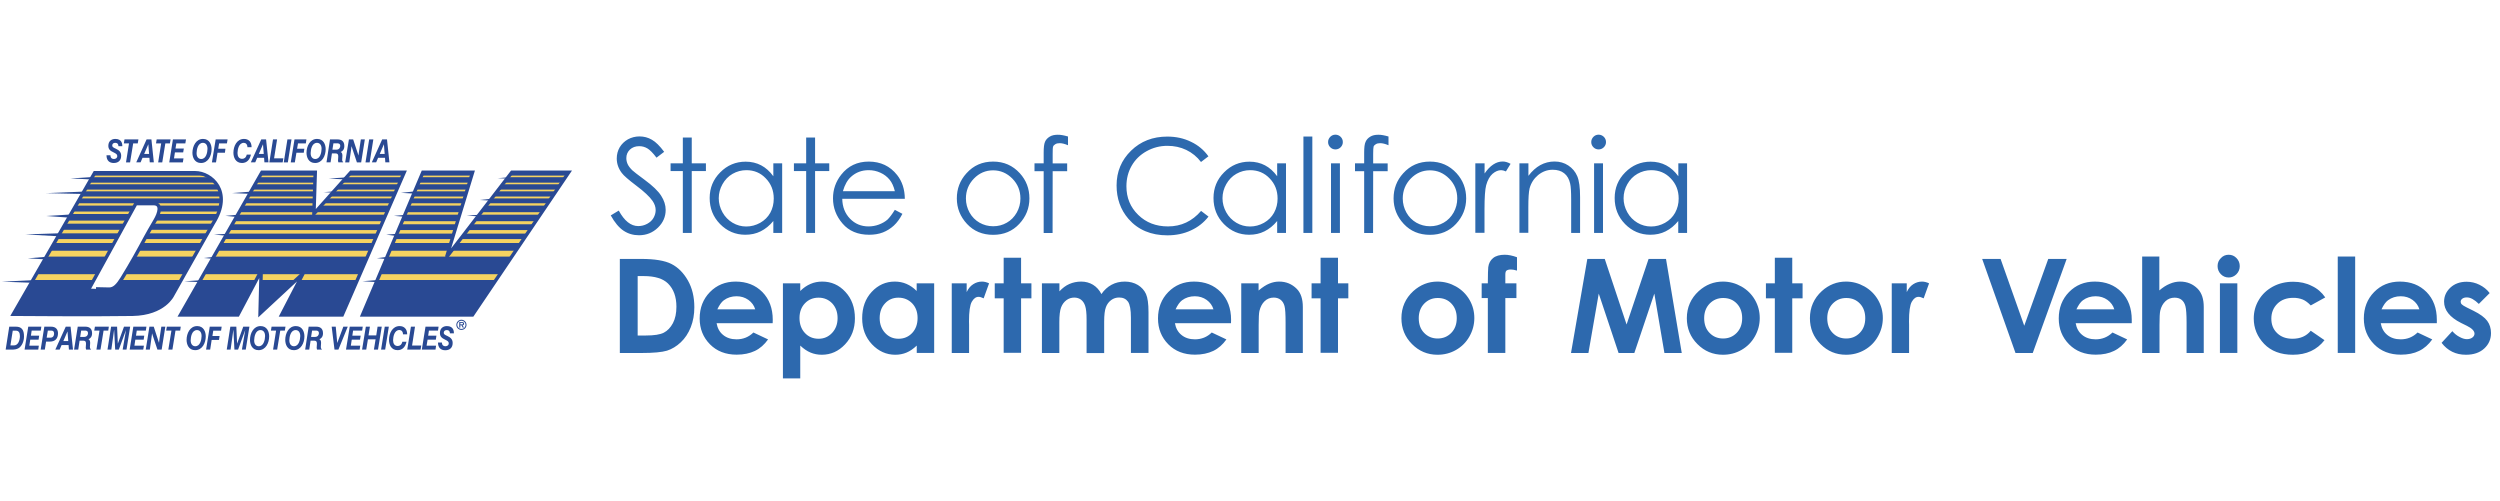
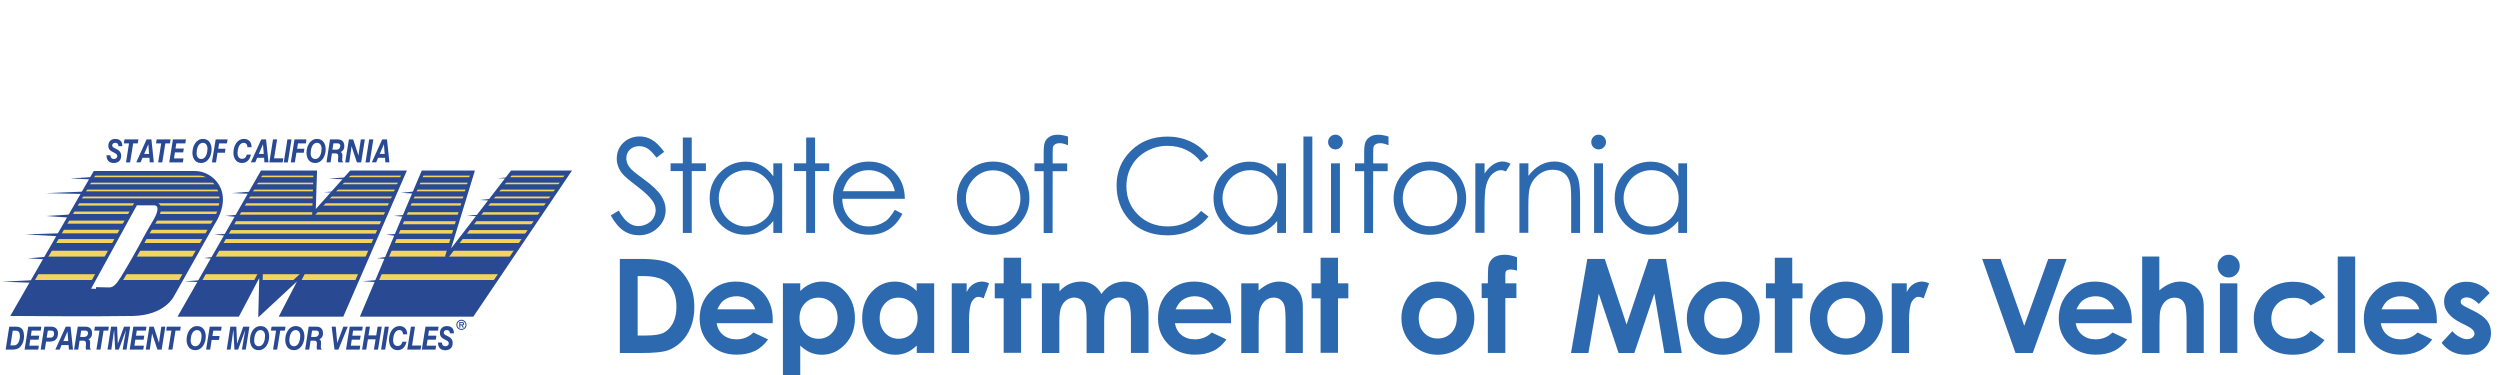
- <svg xmlns="http://www.w3.org/2000/svg" xmlns:xlink="http://www.w3.org/1999/xlink" version="1.1" id="Layer_1" x="0" y="0" viewBox="0 0 300 60" xml:space="preserve">
+ <svg xmlns="http://www.w3.org/2000/svg" xmlns:xlink="http://www.w3.org/1999/xlink" version="1.1" id="Layer_1" x="0" y="0" viewBox="0 0 300 45" xml:space="preserve">
  <style>.st0{fill:#2d69ae}.st1{fill:#294993}.st2,.st3,.st4{clip-path:url(#SVGID_2_);fill:#f5d361}.st3,.st4{clip-path:url(#SVGID_4_)}.st4{clip-path:url(#SVGID_6_)}</style>
  <path class="st0" d="M73.29 25.85l.96-.58c.68 1.24 1.45 1.86 2.34 1.86.38 0 .73-.09 1.07-.27.33-.18.59-.41.76-.71.17-.3.26-.61.26-.94 0-.38-.13-.75-.38-1.11-.35-.5-1-1.11-1.93-1.81-.94-.71-1.53-1.22-1.76-1.54-.4-.53-.6-1.11-.6-1.73 0-.49.12-.94.35-1.34.24-.4.57-.72.99-.96.43-.23.89-.35 1.39-.35.53 0 1.03.13 1.49.4.46.26.95.75 1.47 1.45l-.92.7c-.42-.56-.79-.93-1.09-1.11-.3-.18-.63-.27-.98-.27-.46 0-.83.14-1.12.41-.29.28-.43.62-.43 1.02 0 .25.05.48.15.71.1.23.29.48.56.75.15.14.63.52 1.46 1.13.98.72 1.65 1.36 2.01 1.93.36.56.54 1.13.54 1.7 0 .82-.31 1.53-.93 2.13-.62.6-1.38.91-2.27.91-.69 0-1.31-.18-1.86-.55-.54-.36-1.06-.98-1.53-1.83zM81.94 16.5h1.07v3.1h1.7v.93h-1.7v7.42h-1.07v-7.42h-1.47v-.93h1.47v-3.1zM93.86 19.6v8.35H92.8v-1.43c-.45.55-.96.96-1.52 1.24s-1.17.41-1.84.41c-1.18 0-2.19-.43-3.03-1.28-.84-.86-1.25-1.9-1.25-3.13 0-1.2.42-2.23 1.27-3.08.84-.85 1.86-1.28 3.05-1.28.69 0 1.31.15 1.86.44.55.29 1.04.73 1.46 1.31V19.6h1.06zm-4.29.82c-.6 0-1.15.15-1.66.44-.51.29-.91.71-1.21 1.24-.3.53-.45 1.09-.45 1.69 0 .59.15 1.15.45 1.69.3.54.71.95 1.21 1.25.51.3 1.05.45 1.64.45.59 0 1.14-.15 1.67-.44.53-.3.93-.7 1.21-1.2.28-.51.42-1.08.42-1.71 0-.97-.32-1.77-.95-2.42-.62-.66-1.4-.99-2.33-.99zM96.74 16.5h1.07v3.1h1.7v.93h-1.7v7.42h-1.07v-7.42h-1.47v-.93h1.47v-3.1zM107.38 25.18l.91.48c-.3.58-.64 1.05-1.03 1.41-.39.36-.83.63-1.31.82-.49.19-1.04.28-1.65.28-1.36 0-2.43-.45-3.19-1.34-.77-.89-1.15-1.9-1.15-3.03 0-1.06.33-2 .98-2.83.82-1.05 1.93-1.58 3.31-1.58 1.42 0 2.56.54 3.41 1.62.6.76.91 1.71.92 2.85h-7.51c.02.97.33 1.76.93 2.38.6.62 1.34.93 2.22.93.42 0 .84-.07 1.24-.22s.74-.34 1.03-.59c.25-.24.56-.64.89-1.18zm0-2.25c-.14-.57-.35-1.03-.63-1.37a2.98 2.98 0 00-1.09-.83c-.45-.21-.92-.31-1.42-.31-.82 0-1.52.26-2.11.79-.43.38-.76.96-.98 1.73h6.23zM119.18 19.39c1.29 0 2.35.47 3.2 1.4.77.85 1.15 1.85 1.15 3.02s-.41 2.19-1.22 3.06c-.81.87-1.86 1.31-3.13 1.31-1.28 0-2.33-.44-3.14-1.31-.81-.87-1.22-1.89-1.22-3.06 0-1.16.38-2.16 1.15-3.01.85-.95 1.91-1.41 3.21-1.41zm-.01 1.05c-.89 0-1.66.33-2.3.99-.64.66-.96 1.46-.96 2.39 0 .6.15 1.17.44 1.69.29.52.69.92 1.19 1.21.5.28 1.04.43 1.64.43.6 0 1.14-.14 1.64-.43.5-.28.89-.69 1.19-1.21.29-.52.44-1.08.44-1.69 0-.94-.32-1.73-.97-2.39s-1.42-.99-2.31-.99zM128.16 16.38v1.05c-.39-.17-.73-.25-1.01-.25-.21 0-.38.04-.52.13-.14.08-.23.18-.26.29-.04.11-.05.4-.05.88v1.13h1.74v.93h-1.74l-.01 7.42h-1.07v-7.42h-1.1v-.94h1.1v-1.3c0-.6.05-1.03.16-1.28.11-.26.3-.46.56-.62.26-.16.58-.23.96-.23.34-.01.76.07 1.24.21zM145.01 18.76l-.89.68a4.829 4.829 0 00-1.77-1.45c-.69-.33-1.44-.49-2.27-.49-.9 0-1.73.22-2.5.65-.77.43-1.36 1.01-1.78 1.74-.42.73-.63 1.55-.63 2.46 0 1.38.47 2.52 1.42 3.44.94.92 2.13 1.38 3.57 1.38 1.58 0 2.9-.62 3.97-1.86l.89.68c-.56.72-1.26 1.27-2.11 1.66-.84.39-1.78.59-2.82.59-1.97 0-3.53-.66-4.67-1.97-.96-1.11-1.43-2.45-1.43-4.02 0-1.65.58-3.04 1.74-4.17 1.16-1.13 2.61-1.69 4.35-1.69 1.05 0 2 .21 2.85.63.84.4 1.54.98 2.08 1.74zM154.32 19.6v8.35h-1.06v-1.43c-.45.55-.96.96-1.52 1.24s-1.17.41-1.84.41c-1.18 0-2.19-.43-3.03-1.28-.84-.86-1.25-1.9-1.25-3.13 0-1.2.42-2.23 1.27-3.08.84-.85 1.86-1.28 3.05-1.28.69 0 1.31.15 1.86.44.55.29 1.04.73 1.46 1.31V19.6h1.06zm-4.3.82c-.6 0-1.15.15-1.66.44-.51.29-.91.71-1.21 1.24-.3.53-.45 1.09-.45 1.69 0 .59.15 1.15.45 1.69.3.54.71.95 1.21 1.25.51.3 1.05.45 1.64.45.59 0 1.14-.15 1.67-.44.53-.3.93-.7 1.21-1.2a3.5 3.5 0 00.43-1.71c0-.97-.32-1.77-.95-2.42-.62-.66-1.41-.99-2.34-.99zM156.41 16.38h1.07v11.57h-1.07V16.38zM160.25 16.16c.24 0 .45.09.63.26.17.17.26.38.26.63 0 .24-.09.45-.26.62a.86.86 0 01-.63.26c-.24 0-.45-.09-.62-.26a.854.854 0 01-.26-.62c0-.25.09-.45.26-.63.17-.17.38-.26.62-.26zm-.53 3.44h1.07v8.35h-1.07V19.6zM166.62 16.38v1.05c-.39-.17-.73-.25-1.01-.25-.21 0-.38.04-.52.13-.14.08-.23.18-.26.29s-.05.4-.05.88v1.13h1.74v.93h-1.74l-.01 7.42h-1.07v-7.42h-1.1v-.94h1.1v-1.3c0-.6.05-1.03.17-1.28.11-.26.3-.46.56-.62.26-.16.58-.23.96-.23.33-.01.74.07 1.23.21zM171.59 19.39c1.29 0 2.35.47 3.2 1.4.77.85 1.15 1.85 1.15 3.02s-.41 2.19-1.22 3.06c-.81.87-1.86 1.31-3.13 1.31-1.28 0-2.33-.44-3.14-1.31-.81-.87-1.22-1.89-1.22-3.06 0-1.16.38-2.16 1.15-3.01.85-.95 1.92-1.41 3.21-1.41zm0 1.05c-.89 0-1.66.33-2.3.99-.64.66-.96 1.46-.96 2.39 0 .6.15 1.17.44 1.69.29.52.69.92 1.19 1.21.5.28 1.04.43 1.64.43.59 0 1.14-.14 1.64-.43.5-.28.89-.69 1.19-1.21.29-.52.44-1.08.44-1.69 0-.94-.32-1.73-.97-2.39-.66-.66-1.42-.99-2.31-.99zM177.05 19.6h1.1v1.22c.33-.48.67-.84 1.04-1.08.36-.24.74-.36 1.13-.36.3 0 .61.09.95.28l-.56.91c-.23-.1-.41-.15-.57-.15-.36 0-.7.15-1.04.44-.33.29-.59.75-.76 1.37-.13.48-.2 1.44-.2 2.89v2.82h-1.1V19.6zM182.34 19.6h1.07v1.5c.43-.57.91-1 1.43-1.29.52-.28 1.09-.43 1.7-.43.62 0 1.18.16 1.66.48.48.32.84.74 1.07 1.28.23.54.34 1.37.34 2.51v4.3h-1.07v-3.98c0-.96-.04-1.6-.12-1.93-.12-.55-.36-.97-.72-1.25-.35-.28-.81-.42-1.38-.42-.65 0-1.23.22-1.75.64-.51.43-.85.96-1.02 1.6-.1.41-.15 1.17-.15 2.27v3.06h-1.07V19.6zM191.83 16.16c.24 0 .45.09.63.26.17.17.26.38.26.63 0 .24-.09.45-.26.62a.86.86 0 01-.63.26c-.24 0-.45-.09-.62-.26a.854.854 0 01-.26-.62c0-.25.09-.45.26-.63.17-.17.38-.26.62-.26zm-.54 3.44h1.07v8.35h-1.07V19.6zM202.45 19.6v8.35h-1.06v-1.43c-.45.55-.95.96-1.51 1.24s-1.17.41-1.84.41c-1.18 0-2.19-.43-3.03-1.28-.84-.86-1.25-1.9-1.25-3.13 0-1.2.42-2.23 1.27-3.08.84-.85 1.86-1.28 3.05-1.28.69 0 1.31.15 1.86.44.55.29 1.04.73 1.46 1.31V19.6h1.05zm-4.3.82c-.6 0-1.15.15-1.66.44-.51.29-.91.71-1.21 1.24-.3.53-.45 1.09-.45 1.69 0 .59.15 1.15.45 1.69.3.54.71.95 1.21 1.25.51.3 1.05.45 1.64.45.59 0 1.14-.15 1.67-.44.53-.3.93-.7 1.21-1.2a3.5 3.5 0 00.43-1.71c0-.97-.32-1.77-.95-2.42-.62-.66-1.41-.99-2.34-.99zM74.38 31.07h2.54c1.64 0 2.86.2 3.66.61.8.41 1.45 1.07 1.97 1.98.52.92.77 1.98.77 3.21 0 .87-.14 1.67-.43 2.4s-.69 1.33-1.2 1.81-1.06.81-1.65 1c-.59.18-1.62.28-3.08.28h-2.58V31.07zm2.14 2.07v7.12h1c.98 0 1.69-.11 2.14-.34.44-.23.8-.6 1.09-1.14.28-.53.42-1.19.42-1.97 0-1.2-.34-2.13-1.01-2.79-.6-.59-1.57-.89-2.91-.89h-.73zM92.72 38.78h-6.73c.1.59.36 1.07.78 1.41.42.35.96.53 1.62.53.78 0 1.46-.27 2.02-.82l1.76.83c-.44.62-.97 1.09-1.58 1.38s-1.34.45-2.19.45c-1.31 0-2.38-.41-3.2-1.24s-1.24-1.86-1.24-3.1c0-1.27.41-2.33 1.23-3.17.82-.84 1.85-1.26 3.09-1.26 1.31 0 2.38.42 3.21 1.26.82.84 1.24 1.95 1.24 3.33l-.01.4zm-2.09-1.65c-.14-.47-.41-.84-.82-1.14-.41-.29-.88-.44-1.42-.44-.58 0-1.1.16-1.54.49-.28.21-.53.57-.77 1.08h4.55zM96.03 34v.92c.38-.38.79-.66 1.23-.85.44-.19.91-.28 1.41-.28 1.09 0 2.02.41 2.78 1.24.76.82 1.14 1.88 1.14 3.17 0 1.24-.39 2.28-1.18 3.12-.79.84-1.72 1.25-2.8 1.25-.48 0-.93-.09-1.34-.26-.41-.17-.83-.45-1.24-.84v3.94h-2.08V34h2.08zm2.2 1.72c-.66 0-1.21.23-1.64.68-.43.45-.65 1.04-.65 1.76 0 .74.22 1.34.65 1.8.43.46.98.69 1.64.69.64 0 1.18-.23 1.62-.7.44-.47.66-1.06.66-1.78s-.22-1.3-.64-1.76c-.44-.46-.99-.69-1.64-.69zM110.01 34h2.09v8.35h-2.09v-.88c-.41.39-.82.67-1.23.84-.41.17-.86.26-1.34.26-1.08 0-2.01-.42-2.8-1.25-.79-.84-1.18-1.88-1.18-3.12 0-1.29.38-2.35 1.14-3.17.76-.82 1.69-1.24 2.77-1.24.5 0 .97.09 1.41.28.44.19.85.47 1.22.85V34zm-2.2 1.72c-.65 0-1.19.23-1.61.69-.43.46-.64 1.05-.64 1.76 0 .72.22 1.31.65 1.78.44.47.97.7 1.61.7.66 0 1.2-.23 1.64-.69.43-.46.65-1.06.65-1.8 0-.73-.22-1.31-.65-1.76-.44-.45-.99-.68-1.65-.68zM114.2 34h1.8v1.05c.19-.41.45-.73.78-.94.32-.21.68-.32 1.06-.32.27 0 .55.07.85.21l-.65 1.8c-.25-.12-.45-.18-.61-.18-.32 0-.59.2-.82.6-.22.4-.33 1.18-.33 2.35l.01.41v3.38h-2.08V34zM120.44 30.93h2.09V34h1.24v1.8h-1.24v6.54h-2.09V35.8h-1.07V34h1.07v-3.07zM125.04 34h2.09v.96c.36-.39.76-.69 1.19-.88.44-.19.91-.29 1.43-.29.52 0 .99.13 1.41.38.42.26.76.63 1.01 1.12.33-.49.74-.86 1.22-1.12.48-.26 1.01-.38 1.59-.38.59 0 1.12.14 1.57.41.45.28.77.64.97 1.08.2.45.3 1.17.3 2.17v4.9h-2.11v-4.23c0-.95-.12-1.59-.35-1.92-.24-.33-.59-.5-1.06-.5-.36 0-.68.1-.96.31-.28.21-.5.49-.63.85-.14.36-.21.94-.21 1.74v3.77h-2.11v-4.04c0-.75-.06-1.29-.17-1.62-.11-.34-.28-.58-.5-.75-.22-.16-.49-.25-.8-.25-.35 0-.67.1-.95.31s-.5.5-.64.87-.21.96-.21 1.76v3.71h-2.09V34zM147.72 38.78h-6.73c.1.59.36 1.07.78 1.41.42.35.96.53 1.62.53.78 0 1.46-.27 2.02-.82l1.76.83c-.44.62-.97 1.09-1.58 1.38s-1.34.45-2.19.45c-1.31 0-2.38-.41-3.2-1.24-.82-.83-1.24-1.86-1.24-3.1 0-1.27.41-2.33 1.23-3.17.82-.84 1.85-1.26 3.09-1.26 1.31 0 2.38.42 3.21 1.26.82.84 1.24 1.95 1.24 3.33l-.01.4zm-2.1-1.65c-.14-.47-.41-.84-.82-1.14-.41-.29-.88-.44-1.42-.44-.58 0-1.1.16-1.54.49-.28.21-.53.57-.77 1.08h4.55zM148.94 34h2.09v.86c.48-.4.91-.68 1.29-.83.39-.16.78-.24 1.18-.24.83 0 1.53.29 2.11.87.49.49.73 1.22.73 2.18v5.52h-2.07V38.7c0-1-.04-1.66-.13-1.98-.09-.33-.25-.58-.47-.75-.22-.17-.5-.26-.82-.26-.42 0-.79.14-1.09.43-.3.28-.51.68-.63 1.18-.06.26-.09.83-.09 1.69v3.35h-2.09V34zM158.47 30.93h2.09V34h1.24v1.8h-1.24v6.54h-2.09V35.8h-1.08V34h1.08v-3.07zM172.5 33.79c.79 0 1.53.2 2.22.59.69.39 1.23.93 1.62 1.6s.58 1.4.58 2.19-.2 1.52-.59 2.21-.92 1.22-1.6 1.61c-.68.39-1.42.58-2.23.58-1.2 0-2.22-.43-3.06-1.28-.85-.85-1.27-1.89-1.27-3.1 0-1.3.48-2.39 1.43-3.26.85-.76 1.81-1.14 2.9-1.14zm.03 1.97c-.65 0-1.19.23-1.63.68-.43.45-.65 1.03-.65 1.74 0 .73.21 1.32.64 1.76.43.45.97.68 1.63.68.66 0 1.2-.23 1.64-.68.44-.46.65-1.04.65-1.76s-.21-1.3-.64-1.75c-.42-.45-.97-.67-1.64-.67zM177.8 34h.74c.01-1.09.02-1.74.05-1.94.06-.46.25-.82.58-1.09.33-.27.8-.4 1.4-.4.43 0 .93.1 1.47.3v1.6c-.3-.09-.55-.13-.74-.13-.25 0-.42.05-.54.15-.08.08-.12.24-.12.48V34h1.33v1.77h-1.33v6.58h-2.1v-6.58h-.74V34zM190.48 31.07h2.09l2.62 7.87 2.64-7.87h2.09l1.89 11.29h-2.08l-1.21-7.13-2.4 7.13h-1.89l-2.38-7.13-1.24 7.13h-2.09l1.96-11.29zM206.75 33.79c.79 0 1.53.2 2.22.59.69.39 1.23.93 1.62 1.6.39.68.58 1.4.58 2.19s-.2 1.52-.59 2.21-.92 1.22-1.6 1.61c-.68.39-1.42.58-2.23.58-1.2 0-2.22-.43-3.06-1.28-.85-.85-1.27-1.89-1.27-3.1 0-1.3.48-2.39 1.43-3.26.84-.76 1.81-1.14 2.9-1.14zm.03 1.97c-.65 0-1.19.23-1.63.68-.43.45-.65 1.03-.65 1.74 0 .73.21 1.32.64 1.76.43.45.97.68 1.63.68.66 0 1.2-.23 1.64-.68.44-.46.65-1.04.65-1.76s-.21-1.3-.64-1.75c-.43-.45-.97-.67-1.64-.67zM212.98 30.93h2.09V34h1.24v1.8h-1.24v6.54h-2.09V35.8h-1.07V34h1.07v-3.07zM221.52 33.79c.79 0 1.53.2 2.22.59.69.39 1.23.93 1.62 1.6s.58 1.4.58 2.19-.2 1.52-.59 2.21-.92 1.22-1.6 1.61c-.68.39-1.42.58-2.23.58-1.2 0-2.22-.43-3.06-1.28-.85-.85-1.27-1.89-1.27-3.1 0-1.3.48-2.39 1.43-3.26.84-.76 1.81-1.14 2.9-1.14zm.03 1.97c-.65 0-1.19.23-1.63.68-.43.45-.65 1.03-.65 1.74 0 .73.21 1.32.64 1.76.43.45.97.68 1.63.68.66 0 1.2-.23 1.64-.68.44-.46.65-1.04.65-1.76s-.21-1.3-.64-1.75c-.43-.45-.97-.67-1.64-.67zM227.01 34h1.8v1.05c.19-.41.45-.73.77-.94.32-.21.68-.32 1.06-.32.27 0 .55.07.85.21l-.65 1.8c-.25-.12-.45-.18-.61-.18-.32 0-.59.2-.82.6-.22.4-.33 1.18-.33 2.35l.01.41v3.38h-2.08V34zM237.86 31.07h2.21l2.84 8.02 2.88-8.02H248l-4.07 11.29h-2.07l-4-11.29zM255.81 38.78h-6.73c.1.59.36 1.07.78 1.41.42.35.96.53 1.62.53.78 0 1.45-.27 2.02-.82l1.76.83c-.44.62-.97 1.09-1.58 1.38-.61.3-1.34.45-2.19.45-1.31 0-2.38-.41-3.2-1.24-.82-.83-1.24-1.86-1.24-3.1 0-1.27.41-2.33 1.23-3.17.82-.84 1.85-1.26 3.09-1.26 1.31 0 2.38.42 3.21 1.26.82.84 1.23 1.95 1.23 3.33v.4zm-2.09-1.65c-.14-.47-.41-.84-.82-1.14-.41-.29-.88-.44-1.42-.44-.58 0-1.1.16-1.54.49-.28.21-.53.57-.77 1.08h4.55zM257.04 30.78h2.08v4.07c.41-.35.82-.62 1.24-.79.41-.18.83-.27 1.26-.27.83 0 1.53.29 2.1.86.49.5.73 1.23.73 2.19v5.52h-2.06V38.7c0-.97-.05-1.62-.14-1.96-.09-.34-.25-.6-.47-.77-.22-.17-.5-.25-.83-.25-.42 0-.79.14-1.09.42-.3.28-.52.67-.63 1.15-.06.25-.09.82-.09 1.72v3.35h-2.08V30.78zM267.44 30.57c.37 0 .68.13.94.4.26.27.39.59.39.97 0 .37-.13.69-.39.96-.26.26-.57.4-.93.4-.37 0-.69-.13-.95-.4a1.35 1.35 0 01-.39-.98c0-.37.13-.68.39-.94.26-.28.57-.41.94-.41zM266.39 34h2.09v8.35h-2.09V34zM279.03 35.69l-1.74.96c-.33-.34-.65-.58-.97-.71a3 3 0 00-1.13-.2c-.78 0-1.42.23-1.9.7s-.73 1.07-.73 1.8c0 .71.23 1.29.7 1.74.47.45 1.08.67 1.84.67.94 0 1.67-.32 2.19-.96l1.65 1.13c-.9 1.16-2.16 1.75-3.79 1.75-1.47 0-2.62-.44-3.45-1.3-.83-.87-1.25-1.89-1.25-3.05 0-.81.2-1.55.61-2.23.4-.68.97-1.21 1.69-1.6.72-.39 1.53-.58 2.43-.58.83 0 1.57.16 2.23.5.66.3 1.2.77 1.62 1.38zM280.53 30.78h2.09v11.57h-2.09V30.78zM292.42 38.78h-6.73c.1.59.36 1.07.78 1.41.42.35.96.53 1.62.53.78 0 1.45-.27 2.02-.82l1.76.83c-.44.62-.97 1.09-1.58 1.38-.61.3-1.34.45-2.19.45-1.31 0-2.38-.41-3.2-1.24-.82-.83-1.24-1.86-1.24-3.1 0-1.27.41-2.33 1.23-3.17.82-.84 1.85-1.26 3.09-1.26 1.31 0 2.38.42 3.21 1.26.82.84 1.23 1.95 1.23 3.33v.4zm-2.09-1.65c-.14-.47-.41-.84-.82-1.14-.41-.29-.88-.44-1.42-.44-.58 0-1.1.16-1.54.49-.28.21-.53.57-.77 1.08h4.55zM298.76 35.17l-1.3 1.3c-.53-.52-1-.78-1.43-.78-.24 0-.42.05-.55.15-.13.1-.2.22-.2.37 0 .11.04.22.13.31.08.09.29.22.63.39l.77.38c.81.4 1.36.81 1.66 1.22.3.41.45.9.45 1.46 0 .74-.27 1.36-.82 1.86-.55.5-1.28.74-2.19.74-1.22 0-2.19-.48-2.92-1.43l1.29-1.4c.25.29.53.52.86.69.33.18.62.27.88.27.28 0 .5-.07.67-.2.17-.13.25-.29.25-.46 0-.32-.3-.64-.91-.94l-.71-.35c-1.35-.68-2.03-1.53-2.03-2.55 0-.66.26-1.22.76-1.69.51-.47 1.16-.7 1.95-.7.54 0 1.05.12 1.53.36s.89.55 1.23 1z" />
  <g>
    <path class="st1" d="M4.06 33.94L.21 33.8l4.01-.19-.16.33zM5.7 31.14L3.33 31l2.53-.21-.16.35zM7.15 28.36l-4.11-.23 4.49-.15-.38.38zM8.49 26.13l-2.94-.21 3.2-.2-.26.41zM10.05 23.28l-4.53-.1 4.77-.2-.24.3zM11.12 21.54l-2.68-.13 2.88-.18-.2.31zM58.14 26.02l-2.15-.15 2.34-.15-.19.3zM59.61 24.12L57.57 24l2.15-.24-.11.36zM61.37 21.47l-1.64-.09 1.77-.15-.13.24zM42.02 21.56l-2.58-.13 2.78-.2-.2.33zM41.43 23.2l-2.59-.14 2.78-.21-.19.35zM24.78 33.9l-2.66-.14 2.78-.19-.12.33zM26.15 31.1l-1.7-.14 1.81-.21-.11.35zM28 28.37l-2.32-.22 2.53-.15-.21.37zM28.93 26.09l-1.88-.19 2.05-.18-.17.37zM30.81 23.3l-2.96-.13 3.11-.24-.15.37zM45.51 33.87l-2.02-.12 2.11-.17-.09.29zM46.73 31.12l-1.5-.14 1.6-.21-.1.35zM48.26 28.41l-1.91-.25 2.08-.17-.17.42zM48.8 26.04l-1.52-.14 1.66-.14-.14.28zM50.12 23.26l-2.01-.12 2.12-.22-.11.34z" />
    <path class="st1" d="M13.11 34.7c.61 0 1.04-.5 1.54-1.3 1.06-1.7 2.2-3.8 2.2-3.8s.85-1.61 1.74-3.1c.55-.92.89-2.07-.18-2.07H16.3l-5.6 10.2c-.01 0 1.39.07 2.41.07zM1.59 37.71l9.78-16.98h12.06c1.9 0 4.55 2.24 2.17 6.04-.13.2-4.88 8.63-4.88 8.63s-1 2.24-4.81 2.31c-4.51.08-14.32 0-14.32 0zM36.37 32.81l-5.16 4.79.13-5.11-2.79 5.3h-6.88l9.78-17.12h6.39l-.16 4.98 4.45-4.98h6.39l-7.46 17.12h-7.27l2.58-4.98zM50.38 37.79H43.5l7.25-17.12h5.97L53.6 30.84l7.83-10.17h6.82L56.69 37.79h-6.31z" />
    <defs>
      <path id="SVGID_1_" d="M13.11 34.7c.61 0 1.04-.5 1.54-1.3 1.06-1.7 2.2-3.8 2.2-3.8s.85-1.61 1.74-3.1c.55-.92.89-2.07-.18-2.07H16.3l-5.6 10.2c-.01 0 1.39.07 2.41.07zM1.59 37.71l9.78-16.98h12.06c1.9 0 4.55 2.24 2.17 6.04-.13.2-4.88 8.63-4.88 8.63s-1 2.24-4.81 2.31c-4.51.08-14.32 0-14.32 0z" />
    </defs>
    <clipPath id="SVGID_2_">
      <use xlink:href="#SVGID_1_" overflow="visible" />
    </clipPath>
    <path class="st2" d="M4.19 30.79H24.2v-.7H4.19v.7zM2.94 33.6h19.7v-.7H2.94v.7zM9.66 21.26h17.73v-.19H9.66v.19zM9.28 22.11H27.6v-.19H9.28v.19zM8.66 22.96H27.3v-.21H8.66v.21zM8.57 23.81h18.84v-.23H8.57v.23zM5.91 24.67h21.16v-.28H5.91v.28zM7.59 25.68h19.16v-.3H7.59v.3zM6.45 26.84h19.82v-.37H6.45v.37zM6.09 28h19.5v-.42H6.09V28zM5.39 29.16h19.65v-.47H5.39v.47z" />
    <defs>
      <path id="SVGID_3_" d="M36.37 32.81l-5.16 4.79.13-5.11-2.79 5.3h-6.88l9.78-17.12h6.39l-.16 4.98 4.45-4.98h6.39l-7.46 17.12h-7.27l2.58-4.98z" />
    </defs>
    <clipPath id="SVGID_4_">
      <use xlink:href="#SVGID_3_" overflow="visible" />
    </clipPath>
    <path class="st3" d="M25.23 30.79h19.34v-.7H25.23v.7zM23.44 33.6h20.24v-.7H23.44v.7zM30.7 21.26h17.89v-.19H30.7v.19zM30.31 22.11h18.32v-.19H30.31v.19zM29.7 22.96h18.64v-.21H29.7v.21zM28.96 23.81h18.83v-.23H28.96v.23zM26.95 24.67h21.16v-.28H26.95v.28zM28.18 25.76h18.86v-.3H28.18v.3zM27.48 26.91h19.05v-.37H27.48v.37zM26.9 28.03h19.29v-.42H26.9v.42zM26.2 29.16h19.23v-.47H26.2v.47z" />
    <defs>
      <path id="SVGID_5_" d="M50.38 37.79H43.5l7.25-17.12h5.97L53.6 30.84l7.83-10.17h6.82L56.69 37.79h-6.31z" />
    </defs>
    <clipPath id="SVGID_6_">
      <use xlink:href="#SVGID_5_" overflow="visible" />
    </clipPath>
    <path class="st4" d="M44.5 30.79h19.34v-.7H44.5v.7zM43.24 33.6h19.71v-.7H43.24v.7zM49.97 21.26H69.2v-.19H49.97v.19zM49.58 22.11H67.9v-.19H49.58v.19zM48.97 22.96h18.64v-.21H48.97v.21zM48.88 23.81h18.83v-.23H48.88v.23zM46.22 24.67h21.16v-.28H46.22v.28zM47.9 25.76h18.41v-.3H47.9v.3zM46.75 26.91H65.8v-.37H46.75v.37zM46.39 28.03h19.07v-.42H46.39v.42zM45.69 29.16H64.7v-.47H45.69v.47z" />
    <defs>
      <path id="SVGID_7_" d="M.21 16.67h68.43v25.36H.21z" />
    </defs>
    <clipPath id="SVGID_8_">
      <use xlink:href="#SVGID_7_" overflow="visible" />
    </clipPath>
    <path d="M13.11 34.7c.61 0 1.04-.5 1.54-1.3 1.06-1.7 2.2-3.8 2.2-3.8s.85-1.61 1.74-3.1c.55-.92.89-2.07-.18-2.07H16.3l-5.6 10.2c-.01 0 1.39.07 2.41.07h0zM1.59 37.71l9.78-16.98h12.06c1.9 0 4.55 2.24 2.17 6.04-.13.2-4.88 8.63-4.88 8.63s-1 2.24-4.81 2.31c-4.51.08-14.32 0-14.32 0h0zm34.78-4.9l-5.16 4.79.13-5.11-2.8 5.3h-6.88l9.78-17.12h6.39l-.16 4.98 4.45-4.98h6.39l-7.45 17.12h-7.27l2.58-4.98h0zm14.01 4.98H43.5l7.25-17.12h5.96L53.6 30.84l7.83-10.17h6.82L56.69 37.79h-6.31 0z" clip-path="url(#SVGID_8_)" fill="none" stroke="#294993" stroke-width=".416" />
    <path class="st1" d="M14.21 17.53c0-.19-.08-.39-.39-.39-.19 0-.35.1-.35.31 0 .15.04.23.46.41.39.18.61.42.61.83 0 .53-.31.87-.89.87-.52 0-.87-.29-.87-.93h.47c.01.34.19.45.42.45.21 0 .4-.12.4-.34 0-.2-.08-.28-.47-.47-.36-.16-.6-.35-.6-.77 0-.58.4-.83.84-.83.82 0 .84.66.84.87h-.47v-.01zM15.48 17.21h-.62l.08-.48h1.67l-.08.48h-.55l-.37 2.28h-.49l.36-2.28zM17.8 17.31l-.5 1.16h.59l-.09-1.16zm-.21-.58h.58l.29 2.75h-.49l-.04-.54h-.83l-.23.54h-.52l1.24-2.75zM19.34 17.21h-.62l.08-.48h1.67l-.08.48h-.55l-.37 2.28h-.49l.36-2.28zM20.75 16.73h1.57l-.08.48h-1.08l-.1.61h1l-.08.47h-.99l-.11.72h1.14l-.08.48h-1.63l.44-2.76zM24.14 19.08c.6 0 .75-.78.76-1.22 0-.51-.26-.72-.55-.72-.6 0-.75.78-.76 1.22-.01.5.25.72.55.72zm.22-2.41c.79 0 1.03.7 1.03 1.23 0 .79-.41 1.66-1.27 1.66-.79 0-1.03-.7-1.03-1.23.01-.79.42-1.66 1.27-1.66zM25.88 16.73h1.43l-.08.48h-.94l-.1.64h.86l-.06.48h-.89l-.18 1.16h-.49l.45-2.76zM29.69 17.66c0-.33-.19-.52-.43-.52-.6 0-.75.78-.76 1.22 0 .38.15.7.56.7.24 0 .47-.14.55-.51h.5c-.13.63-.5 1.01-1.07 1.01-.79 0-1.03-.7-1.03-1.23 0-.79.41-1.66 1.27-1.66.54 0 .91.34.91.99h-.5zM31.56 17.31l-.5 1.16h.59l-.09-1.16zm-.21-.58h.58l.29 2.75h-.49l-.04-.54h-.83l-.23.54h-.53l1.25-2.75zM33.92 19.49h-1.6l.44-2.76h.49L32.89 19H34l-.08.49zM34.49 16.73h.49l-.44 2.76h-.49l.44-2.76zM35.34 16.73h1.43l-.07.48h-.94l-.11.64h.87l-.07.48h-.88l-.19 1.16h-.49l.45-2.76zM37.83 19.08c.6 0 .75-.78.76-1.22 0-.51-.26-.72-.55-.72-.6 0-.75.78-.76 1.22-.01.5.25.72.55.72zm.22-2.41c.79 0 1.03.7 1.03 1.23 0 .79-.41 1.66-1.27 1.66-.79 0-1.03-.7-1.03-1.23.01-.79.41-1.66 1.27-1.66zM39.89 17.96h.47c.35 0 .46-.25.47-.44 0-.32-.26-.32-.36-.32h-.46l-.12.76zm-.29-1.23h.9c.48 0 .82.21.82.8 0 .38-.19.62-.44.71.08.04.21.1.21.43 0 .08-.03.41-.03.48 0 .16.01.22.11.26v.07h-.57a.647.647 0 01-.04-.2c0-.16.02-.32.03-.48 0-.21-.02-.39-.34-.39h-.42l-.16 1.07h-.49l.42-2.75zM42.96 18.49l.05.18.08-.54.21-1.4h.48l-.44 2.76h-.51l-.56-1.68-.09-.27-.04.37-.23 1.58h-.49l.45-2.76h.51l.58 1.76zM44.3 16.73h.5l-.44 2.76h-.5l.44-2.76zM46.07 17.31l-.5 1.16h.59l-.09-1.16zm-.21-.58h.58l.29 2.75h-.49l-.04-.54h-.83l-.23.54h-.52l1.24-2.75zM1.25 41.45h.42c.53 0 .71-.64.72-1.11 0-.43-.15-.66-.49-.66h-.37l-.28 1.77zm-.14-2.25h.8c.68 0 .98.38.97 1.18 0 .59-.26 1.15-.63 1.39-.25.17-.65.18-.66.18H.68l.43-2.75zM3.39 39.2h1.57l-.07.47H3.8l-.09.61h.99l-.07.48h-1l-.11.72h1.14l-.07.47H2.95l.44-2.75zM5.6 40.52h.44c.31 0 .45-.21.45-.47 0-.21-.07-.38-.33-.38h-.42l-.14.85zm-.28-1.32h.81c.61 0 .83.38.83.79 0 .62-.33 1-.96 1h-.47l-.15.96h-.5l.44-2.75zM8.1 39.77l-.5 1.16h.59l-.09-1.16zm-.21-.57h.58l.29 2.75h-.49l-.04-.54h-.84l-.23.54h-.52l1.25-2.75zM9.62 40.43h.47c.35 0 .47-.25.47-.44 0-.32-.26-.32-.36-.32h-.46l-.12.76zm-.29-1.23h.9c.48 0 .82.21.82.8 0 .38-.19.62-.44.71.08.04.21.1.21.43 0 .08-.03.41-.03.48 0 .16.01.22.11.26v.07h-.57a.647.647 0 01-.04-.2c0-.16.02-.32.03-.48 0-.21-.02-.39-.34-.39h-.43l-.16 1.07h-.5l.44-2.75zM11.94 39.67h-.63l.08-.47h1.67l-.07.47h-.56l-.37 2.28h-.49l.37-2.28zM13.33 39.2h.72l.09 2.04.74-2.04h.74l-.44 2.75h-.46l.4-2.35-.86 2.35h-.44l-.12-2.35h-.01l-.33 2.35h-.46l.43-2.75zM16 39.2h1.57l-.07.47h-1.09l-.09.61h.99l-.07.48h-1l-.11.72h1.14l-.08.47h-1.63L16 39.2zM19.02 40.96l.06.18.07-.55.21-1.39h.48l-.44 2.75h-.51l-.56-1.68-.08-.27-.05.38-.22 1.57h-.49l.44-2.75h.52l.57 1.76zM20.57 39.67h-.63l.08-.47h1.67l-.07.47h-.56l-.37 2.28h-.49l.37-2.28zM23.43 41.55c.6 0 .75-.78.76-1.22 0-.51-.26-.72-.55-.72-.6 0-.75.78-.76 1.22 0 .5.26.72.55.72zm.23-2.42c.79 0 1.03.7 1.03 1.23 0 .79-.41 1.66-1.27 1.66-.79 0-1.03-.7-1.03-1.23 0-.78.41-1.66 1.27-1.66zM25.17 39.2h1.43l-.07.48h-.94l-.1.64h.86l-.07.47h-.88l-.18 1.16h-.49l.44-2.75zM27.64 39.2h.72l.09 2.04.74-2.04h.74l-.44 2.75h-.46l.4-2.35-.86 2.35h-.44l-.12-2.35H28l-.33 2.35h-.46l.43-2.75zM31.05 41.55c.6 0 .75-.78.76-1.22 0-.51-.26-.72-.55-.72-.6 0-.75.78-.76 1.22-.01.5.25.72.55.72zm.22-2.42c.79 0 1.03.7 1.03 1.23 0 .79-.41 1.66-1.27 1.66-.79 0-1.03-.7-1.03-1.23 0-.78.41-1.66 1.27-1.66zM33.13 39.67h-.62l.08-.47h1.67l-.08.47h-.55l-.37 2.28h-.49l.36-2.28zM35.27 41.55c.6 0 .75-.78.76-1.22 0-.51-.26-.72-.55-.72-.6 0-.75.78-.76 1.22 0 .5.26.72.55.72zm.23-2.42c.79 0 1.03.7 1.03 1.23 0 .79-.41 1.66-1.27 1.66-.79 0-1.03-.7-1.03-1.23 0-.78.41-1.66 1.27-1.66zM37.33 40.43h.47c.35 0 .46-.25.47-.44 0-.32-.26-.32-.36-.32h-.46l-.12.76zm-.29-1.23h.9c.48 0 .82.21.82.8 0 .38-.19.62-.44.71.08.04.21.1.21.43 0 .08-.03.41-.03.48 0 .16.01.22.11.26v.07h-.57a.647.647 0 01-.04-.2c0-.16.02-.32.03-.48 0-.21-.02-.39-.34-.39h-.42l-.16 1.07h-.49l.42-2.75zM41.2 39.2h.53l-1.12 2.75h-.47l-.34-2.75h.49l.18 1.96.73-1.96zM41.97 39.2h1.56l-.07.47h-1.09l-.09.61h1l-.08.48h-.99l-.11.72h1.13l-.07.47h-1.64l.45-2.75zM43.9 39.2h.49l-.17 1.05h.93l.16-1.05h.5l-.45 2.75h-.49l.2-1.23h-.92l-.2 1.23h-.5l.45-2.75zM46.17 39.2h.49l-.44 2.75h-.49l.44-2.75zM48.36 40.12c0-.33-.19-.52-.43-.52-.6 0-.75.78-.76 1.22 0 .38.15.7.56.7.24 0 .47-.14.55-.51h.5c-.14.63-.5 1.01-1.07 1.01-.79 0-1.03-.7-1.03-1.23 0-.79.41-1.66 1.27-1.66.54 0 .91.34.91.99h-.5zM50.47 41.95h-1.6l.44-2.75h.49l-.35 2.26h1.1l-.08.49zM51.06 39.2h1.57l-.07.47h-1.09l-.09.61h.99l-.07.48h-.99l-.12.72h1.14l-.07.47h-1.64l.44-2.75zM53.99 40c0-.19-.08-.39-.39-.39-.19 0-.34.1-.35.31 0 .15.04.23.46.41.39.18.61.42.61.83 0 .53-.31.87-.89.87-.52 0-.87-.29-.87-.93h.47c.01.34.19.45.42.45.21 0 .4-.12.4-.34 0-.2-.08-.28-.47-.47-.35-.16-.59-.36-.59-.78 0-.58.4-.83.84-.83.82 0 .84.66.84.87h-.48zM55.44 38.94c.07 0 .12-.02.12-.1 0-.09-.09-.09-.16-.09h-.16v.18h.2v.01zm.23.37h-.15l-.15-.28h-.13v.28h-.13v-.66h.32c.06 0 .13 0 .18.03.06.04.08.1.08.17 0 .12-.06.17-.18.18l.16.28zm.19-.33a.49.49 0 10-.49.49c.27.01.49-.21.49-.49zm-1.1 0c0-.33.27-.61.61-.61.33 0 .61.27.61.61 0 .34-.27.61-.61.61-.34 0-.61-.27-.61-.61z" />
  </g>
</svg>
